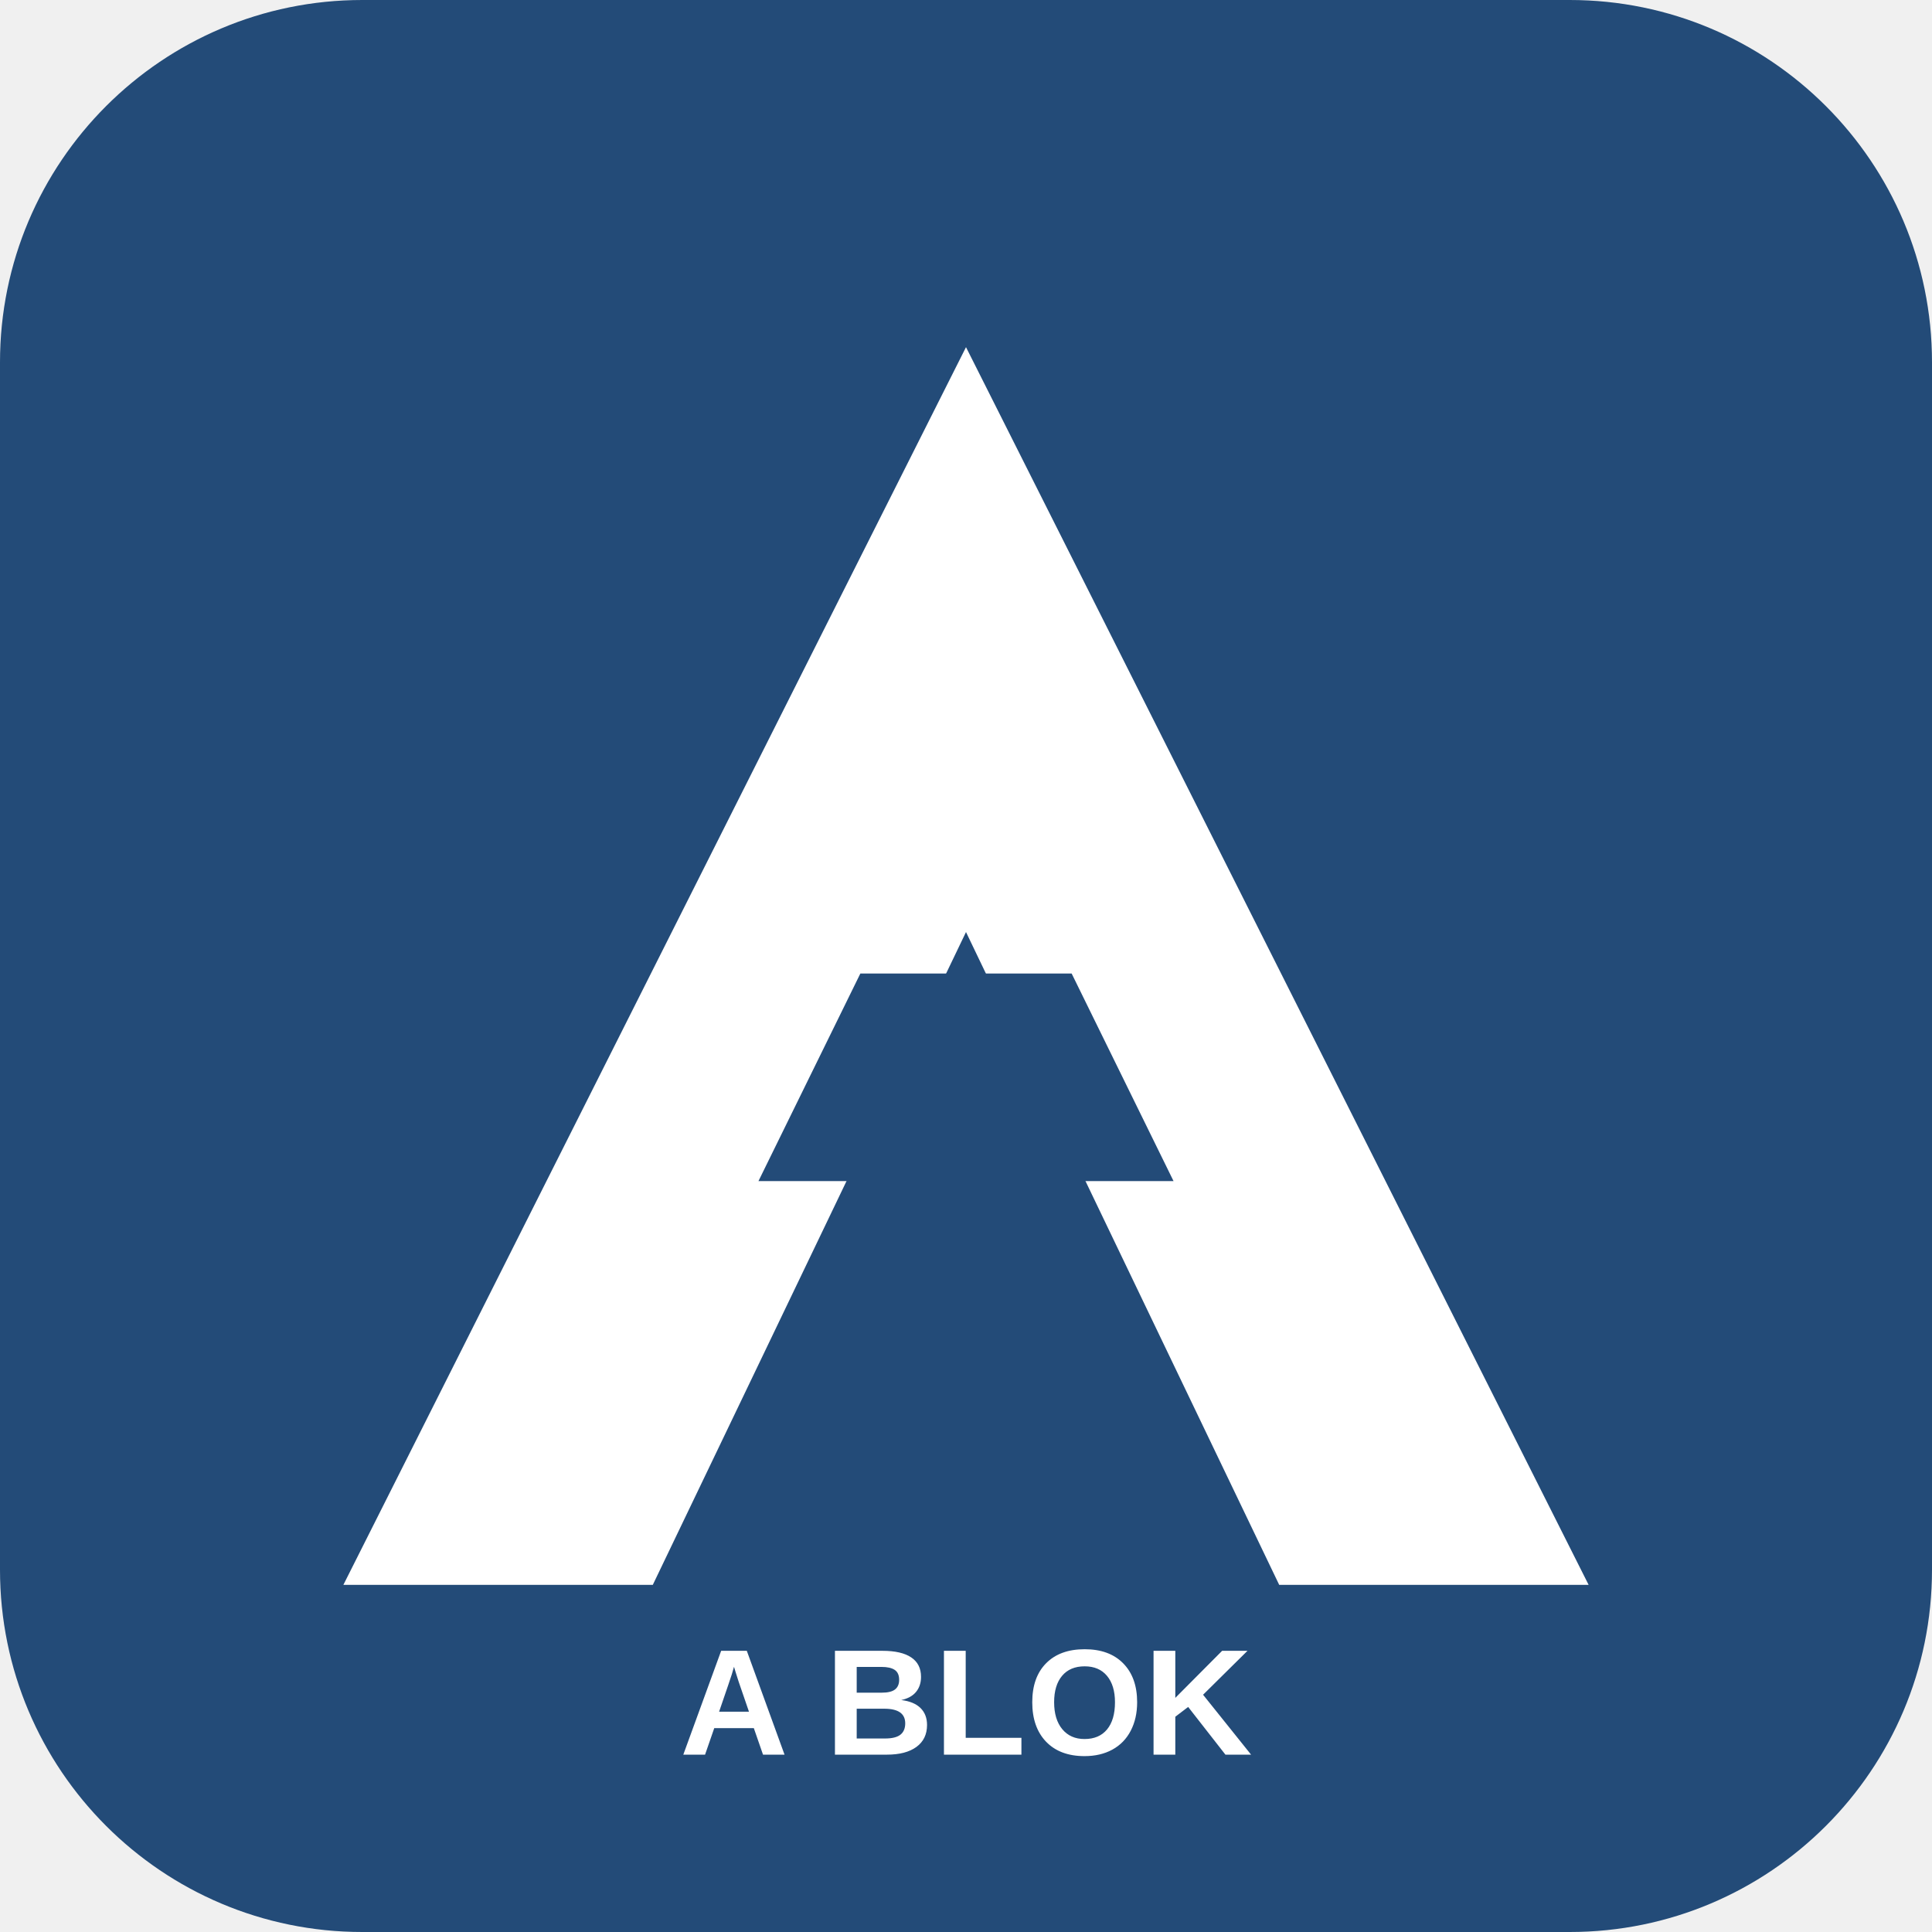
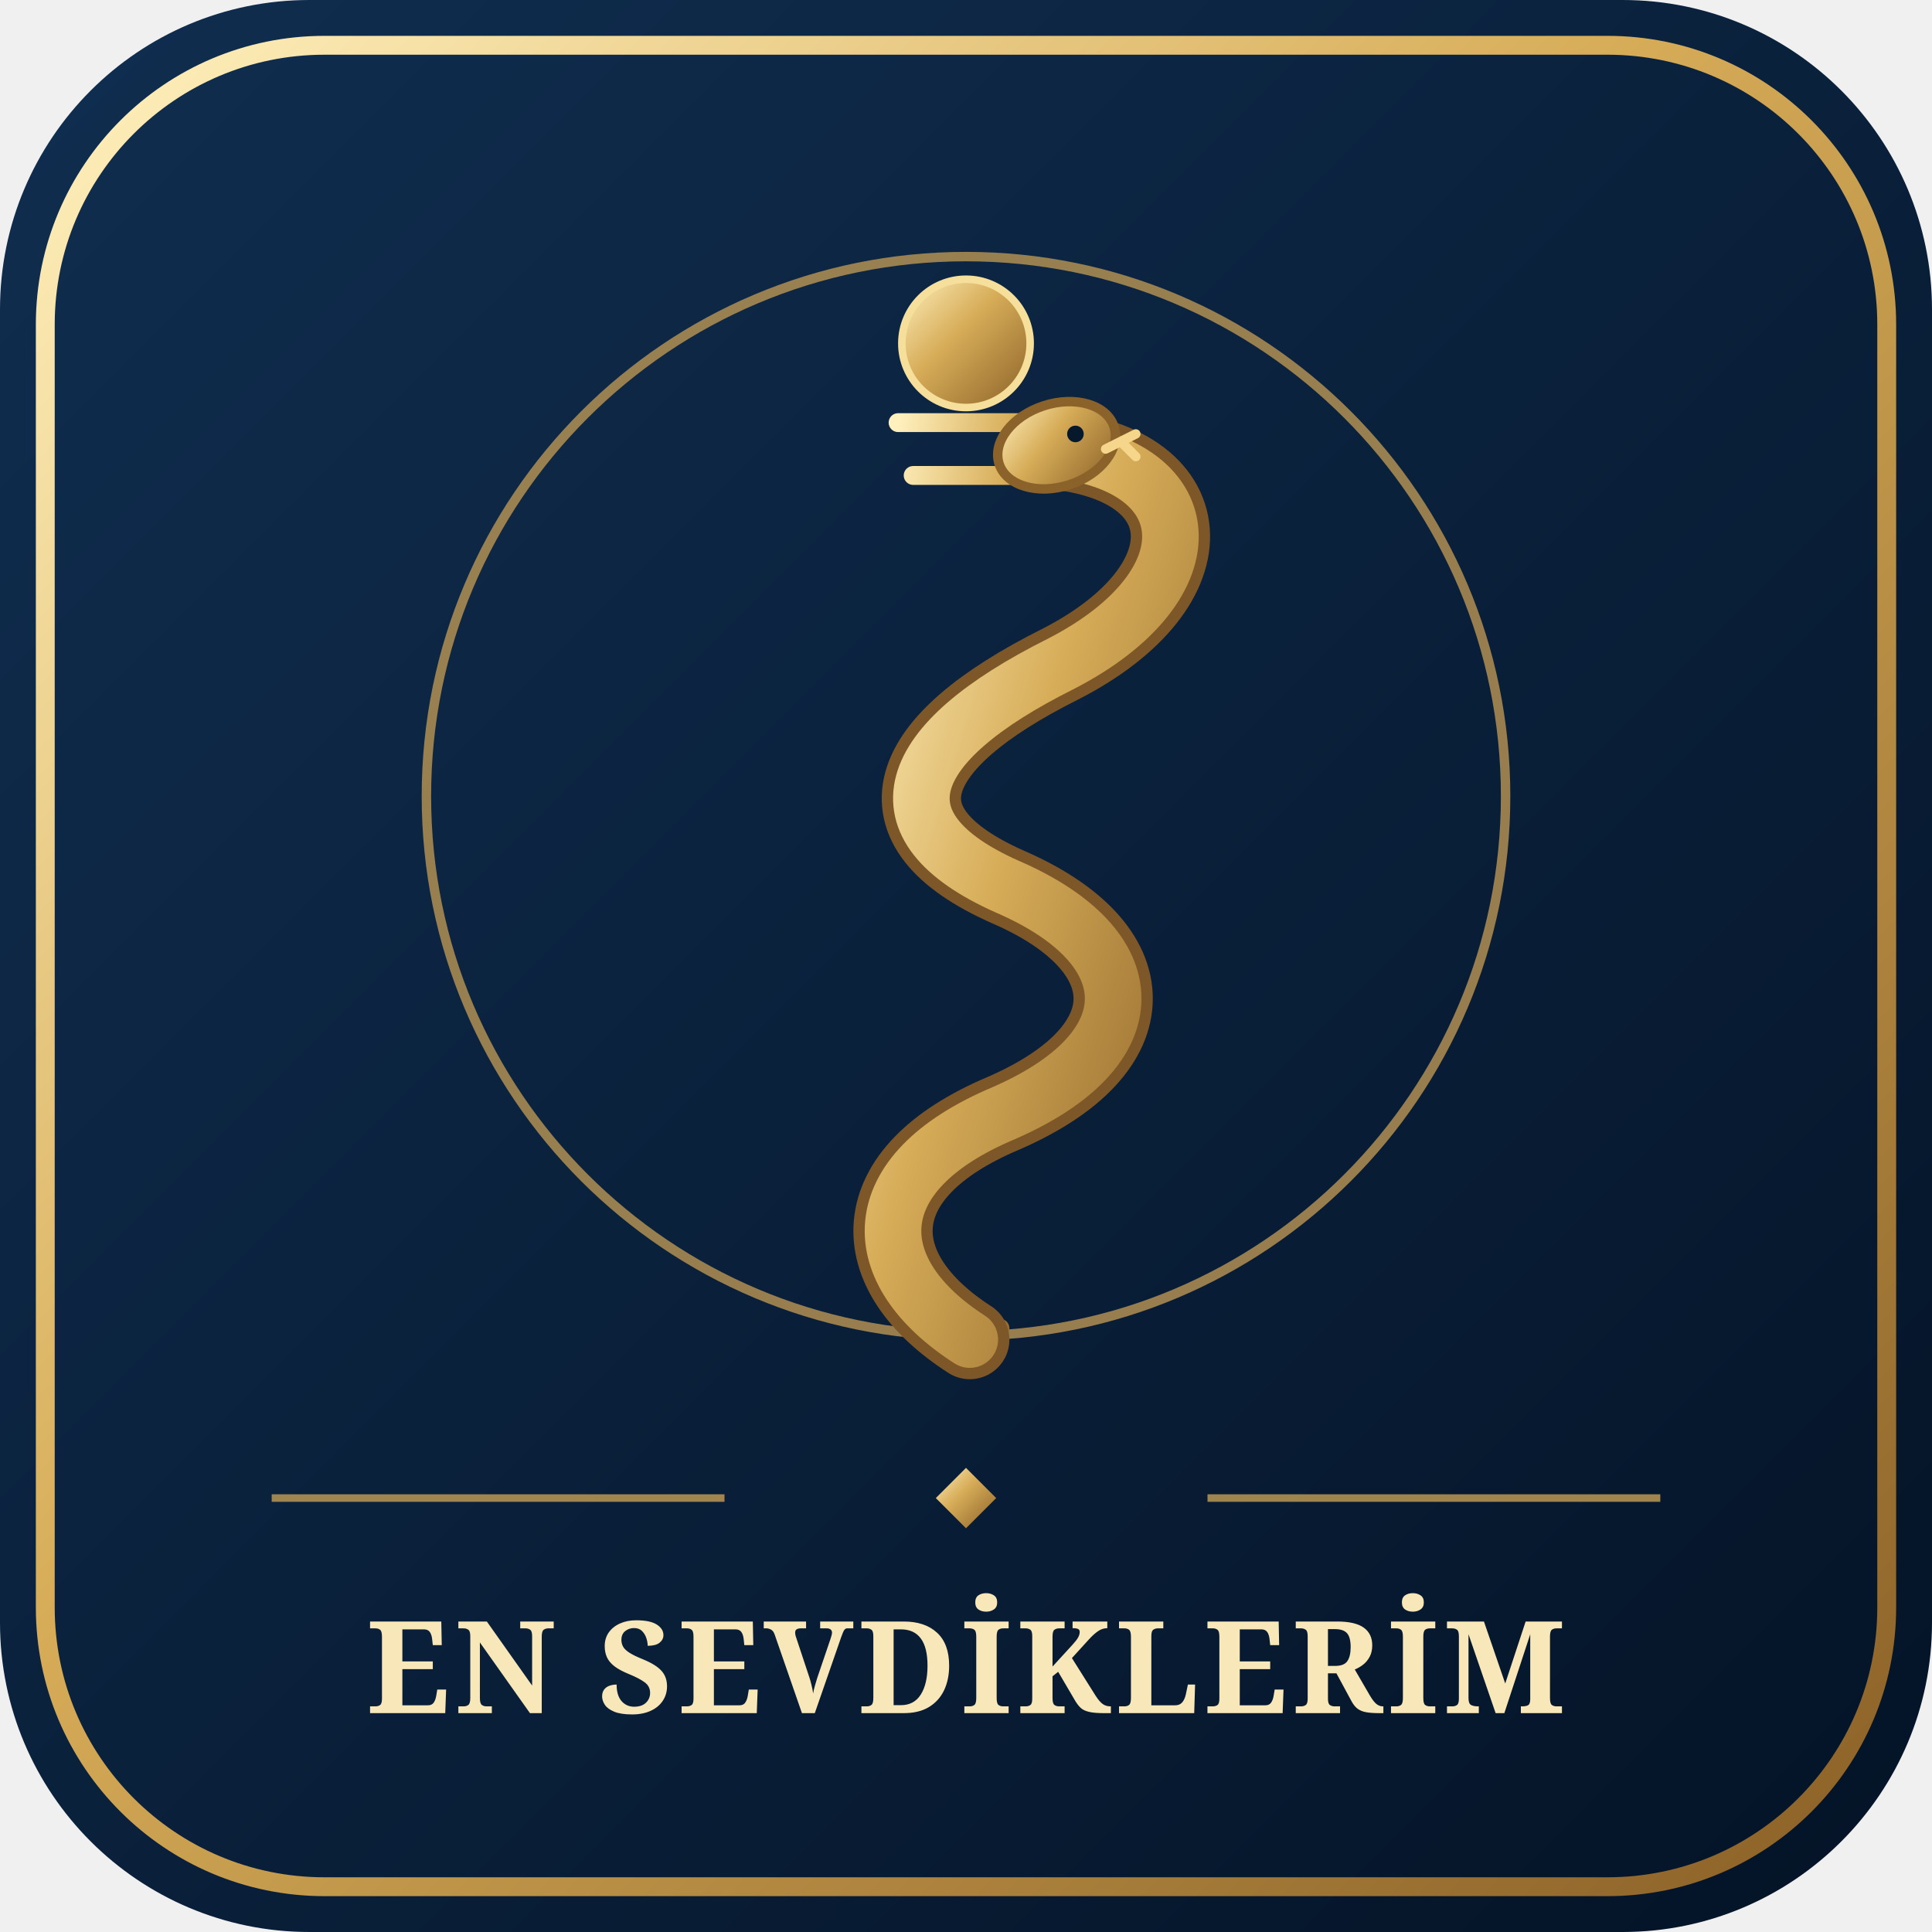
- <svg xmlns="http://www.w3.org/2000/svg" viewBox="0 0 512 512">
-   <rect width="512" height="512" rx="96" fill="#234b78" />
-   <path d="M256 92 91 420h82l83-173 83 173h82L256 92Z" fill="#fff" />
-   <path d="M201 313h110l-27-55h-56z" fill="#234b78" />
-   <text x="256" y="465" font-family="Arial,sans-serif" font-size="40" font-weight="700" text-anchor="middle" fill="#fff">A BLOK</text>
+ <svg xmlns="http://www.w3.org/2000/svg" viewBox="0 0 512 512" role="img" aria-label="EN SEVDİKLERİM">
+   <defs>
+     <linearGradient id="navy" x1="0" y1="0" x2="1" y2="1">
+       <stop offset="0" stop-color="#102e50" />
+       <stop offset="1" stop-color="#041326" />
+     </linearGradient>
+     <linearGradient id="gold" x1="0" y1="0" x2="1" y2="1">
+       <stop offset="0" stop-color="#fff0bd" />
+       <stop offset=".42" stop-color="#d7ad59" />
+       <stop offset="1" stop-color="#8b6128" />
+     </linearGradient>
+   </defs>
+   <rect width="512" height="512" rx="82" fill="url(#navy)" />
+   <rect x="12" y="12" width="488" height="488" rx="74" fill="none" stroke="url(#gold)" stroke-width="5" />
+   <circle cx="256" cy="211" r="143" fill="none" stroke="#bb9654" stroke-width="2.5" opacity=".8" />
+   <path d="M256 104V359" fill="none" stroke="url(#gold)" stroke-width="13" stroke-linecap="round" />
+   <path d="M238 112H274M242 126H270M247 352H265" fill="none" stroke="url(#gold)" stroke-width="5" stroke-linecap="round" />
+   <circle cx="256" cy="91" r="17" fill="url(#gold)" stroke="#f6df9b" stroke-width="2" />
+   <path d="M277 119            C319 122 322 155 281 176            C239 197 231 219 267 235            C304 251 305 278 266 295            C228 311 229 337 257 355" fill="none" stroke="#7e5728" stroke-width="21" stroke-linecap="round" stroke-linejoin="round" />
+   <path d="M277 119            C319 122 322 155 281 176            C239 197 231 219 267 235            C304 251 305 278 266 295            C228 311 229 337 257 355" fill="none" stroke="url(#gold)" stroke-width="15" stroke-linecap="round" stroke-linejoin="round" />
+   <ellipse cx="280" cy="118" rx="16" ry="11" transform="rotate(-18 280 118)" fill="url(#gold)" stroke="#8c622b" stroke-width="2.5" />
+   <circle cx="285" cy="115" r="2.2" fill="#06182c" />
+   <path d="M293 119l8-4m-4 2 4 4" fill="none" stroke="#f5d68a" stroke-width="2.5" stroke-linecap="round" />
+   <path d="M72 397H192M320 397H440" stroke="#bb9654" stroke-width="2" opacity=".85" />
+   <path d="M256 389l8 8-8 8-8-8z" fill="url(#gold)" />
+   <text x="256" y="454" text-anchor="middle" font-family="Georgia,serif" font-size="34" font-weight="700" letter-spacing="1.2" fill="#f8e7b8">EN SEVDİKLERİM</text>
</svg>
